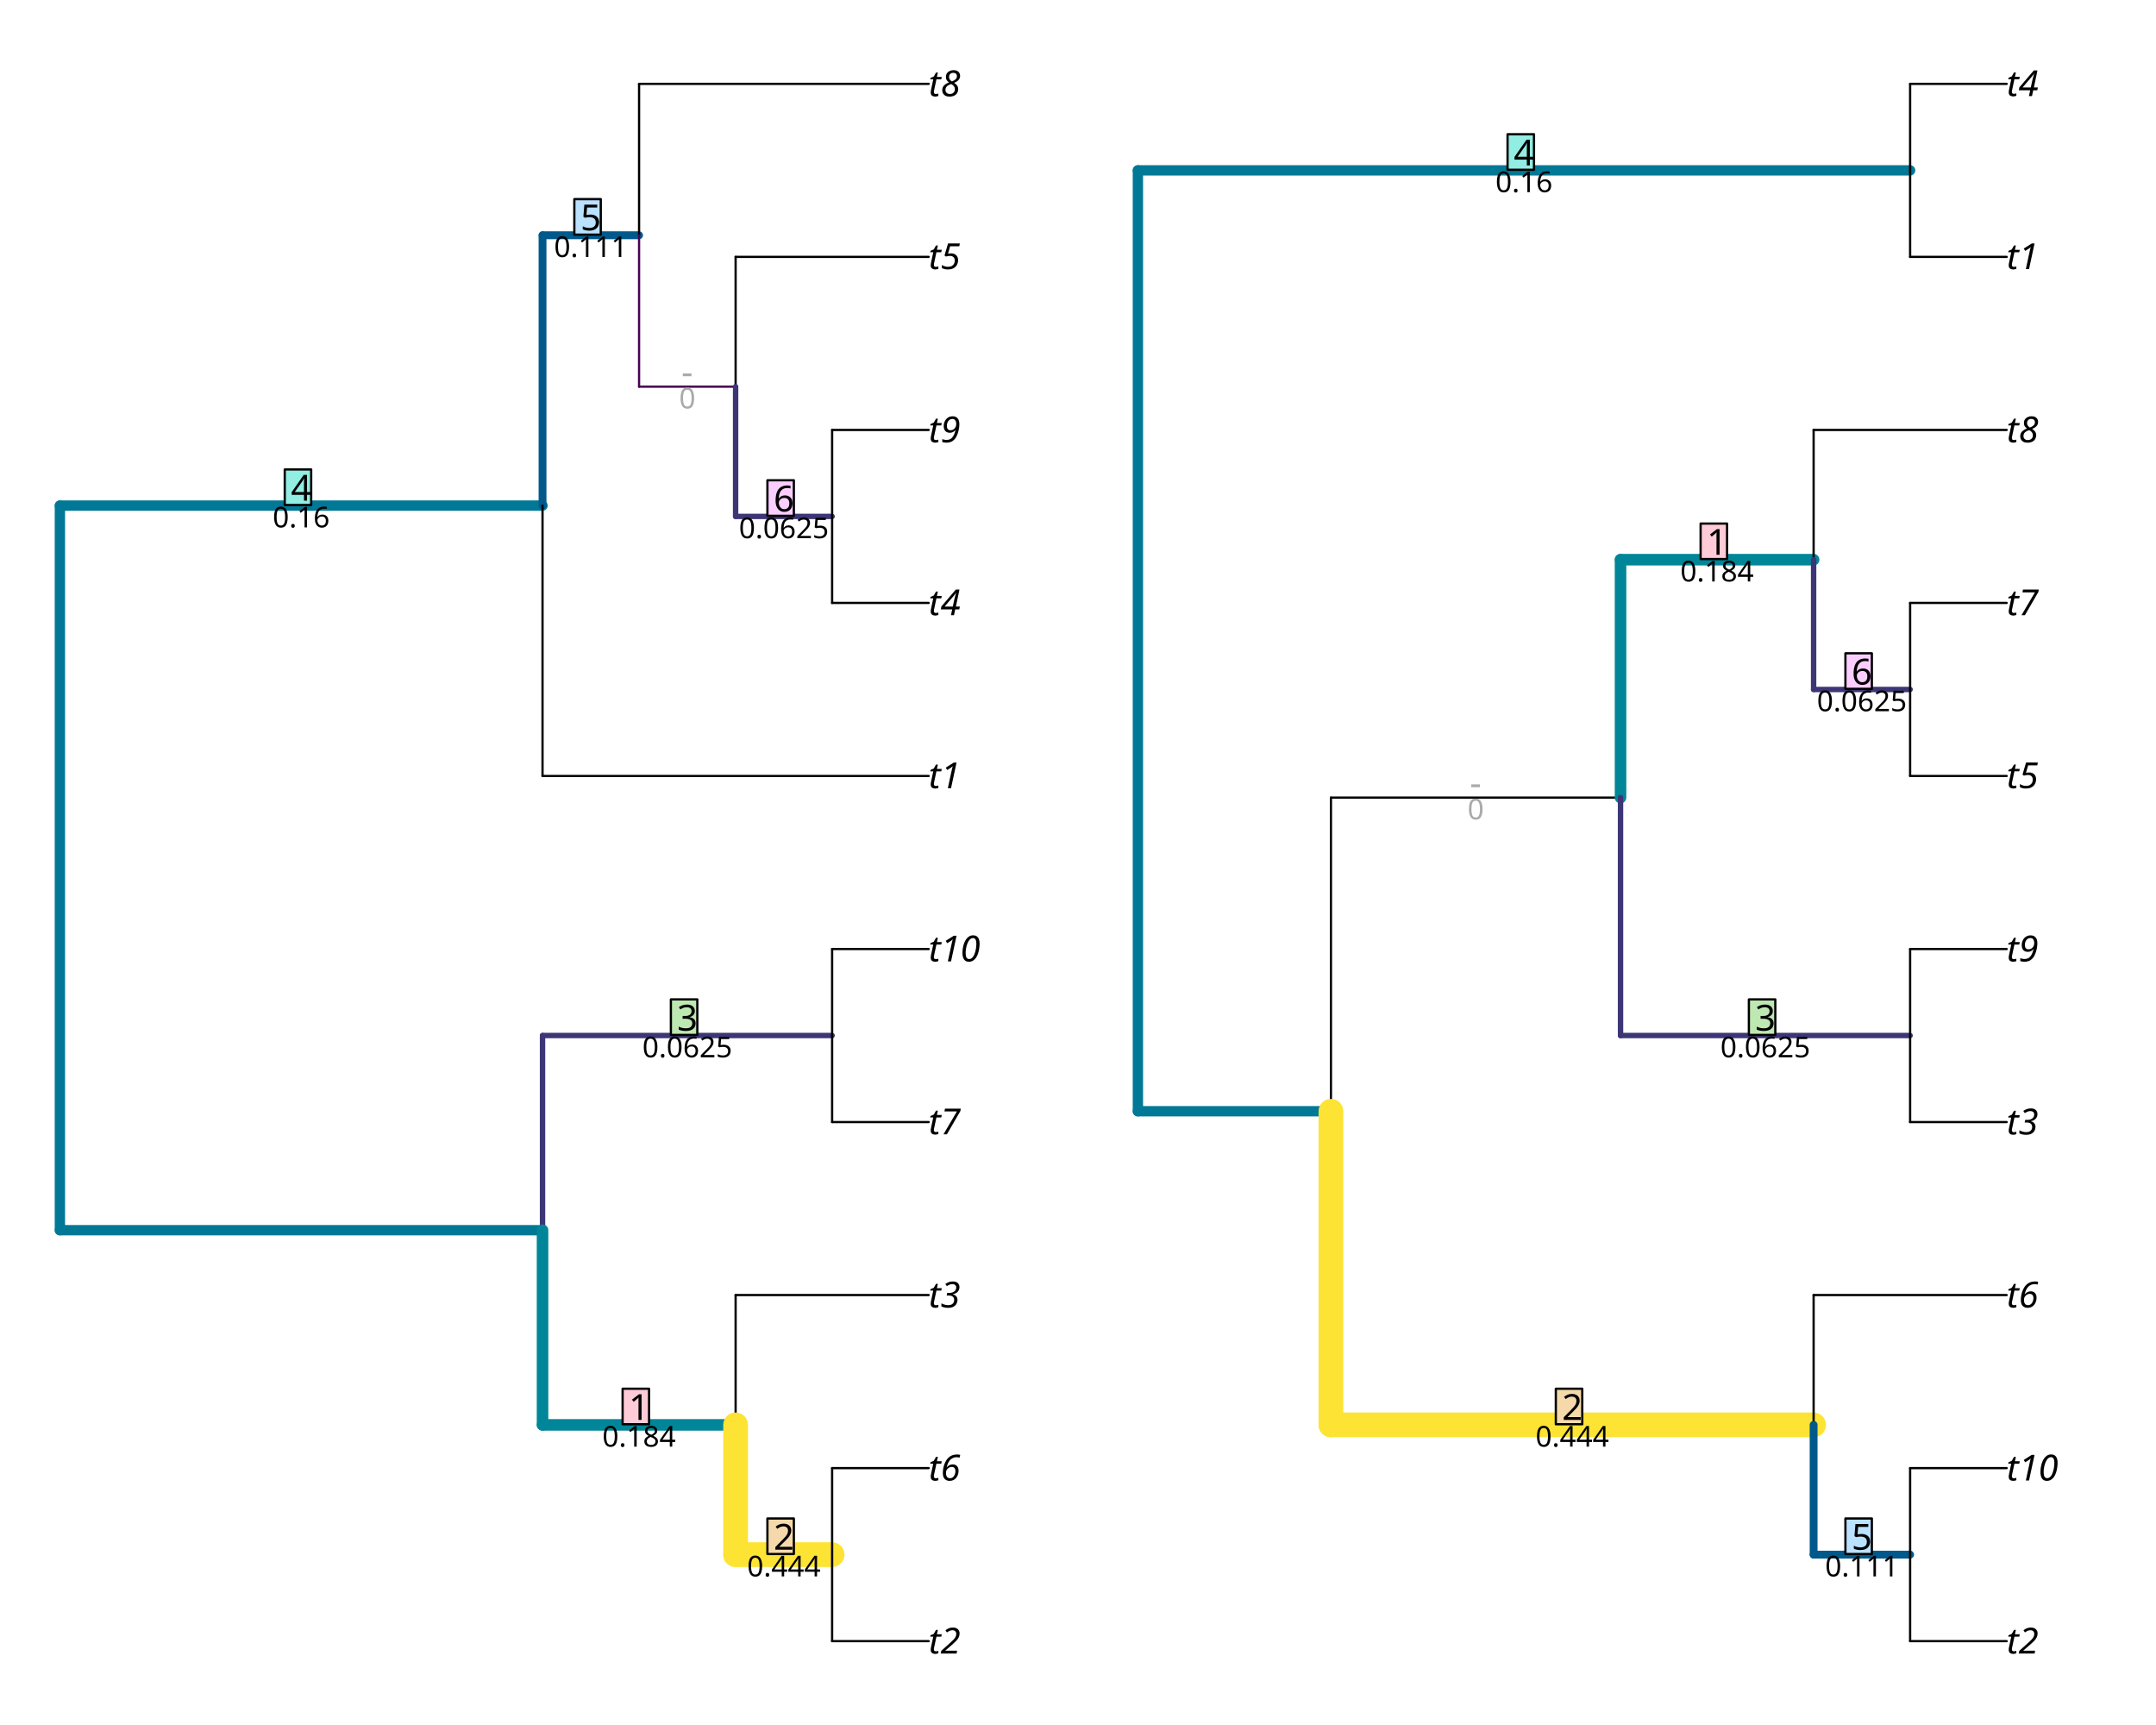
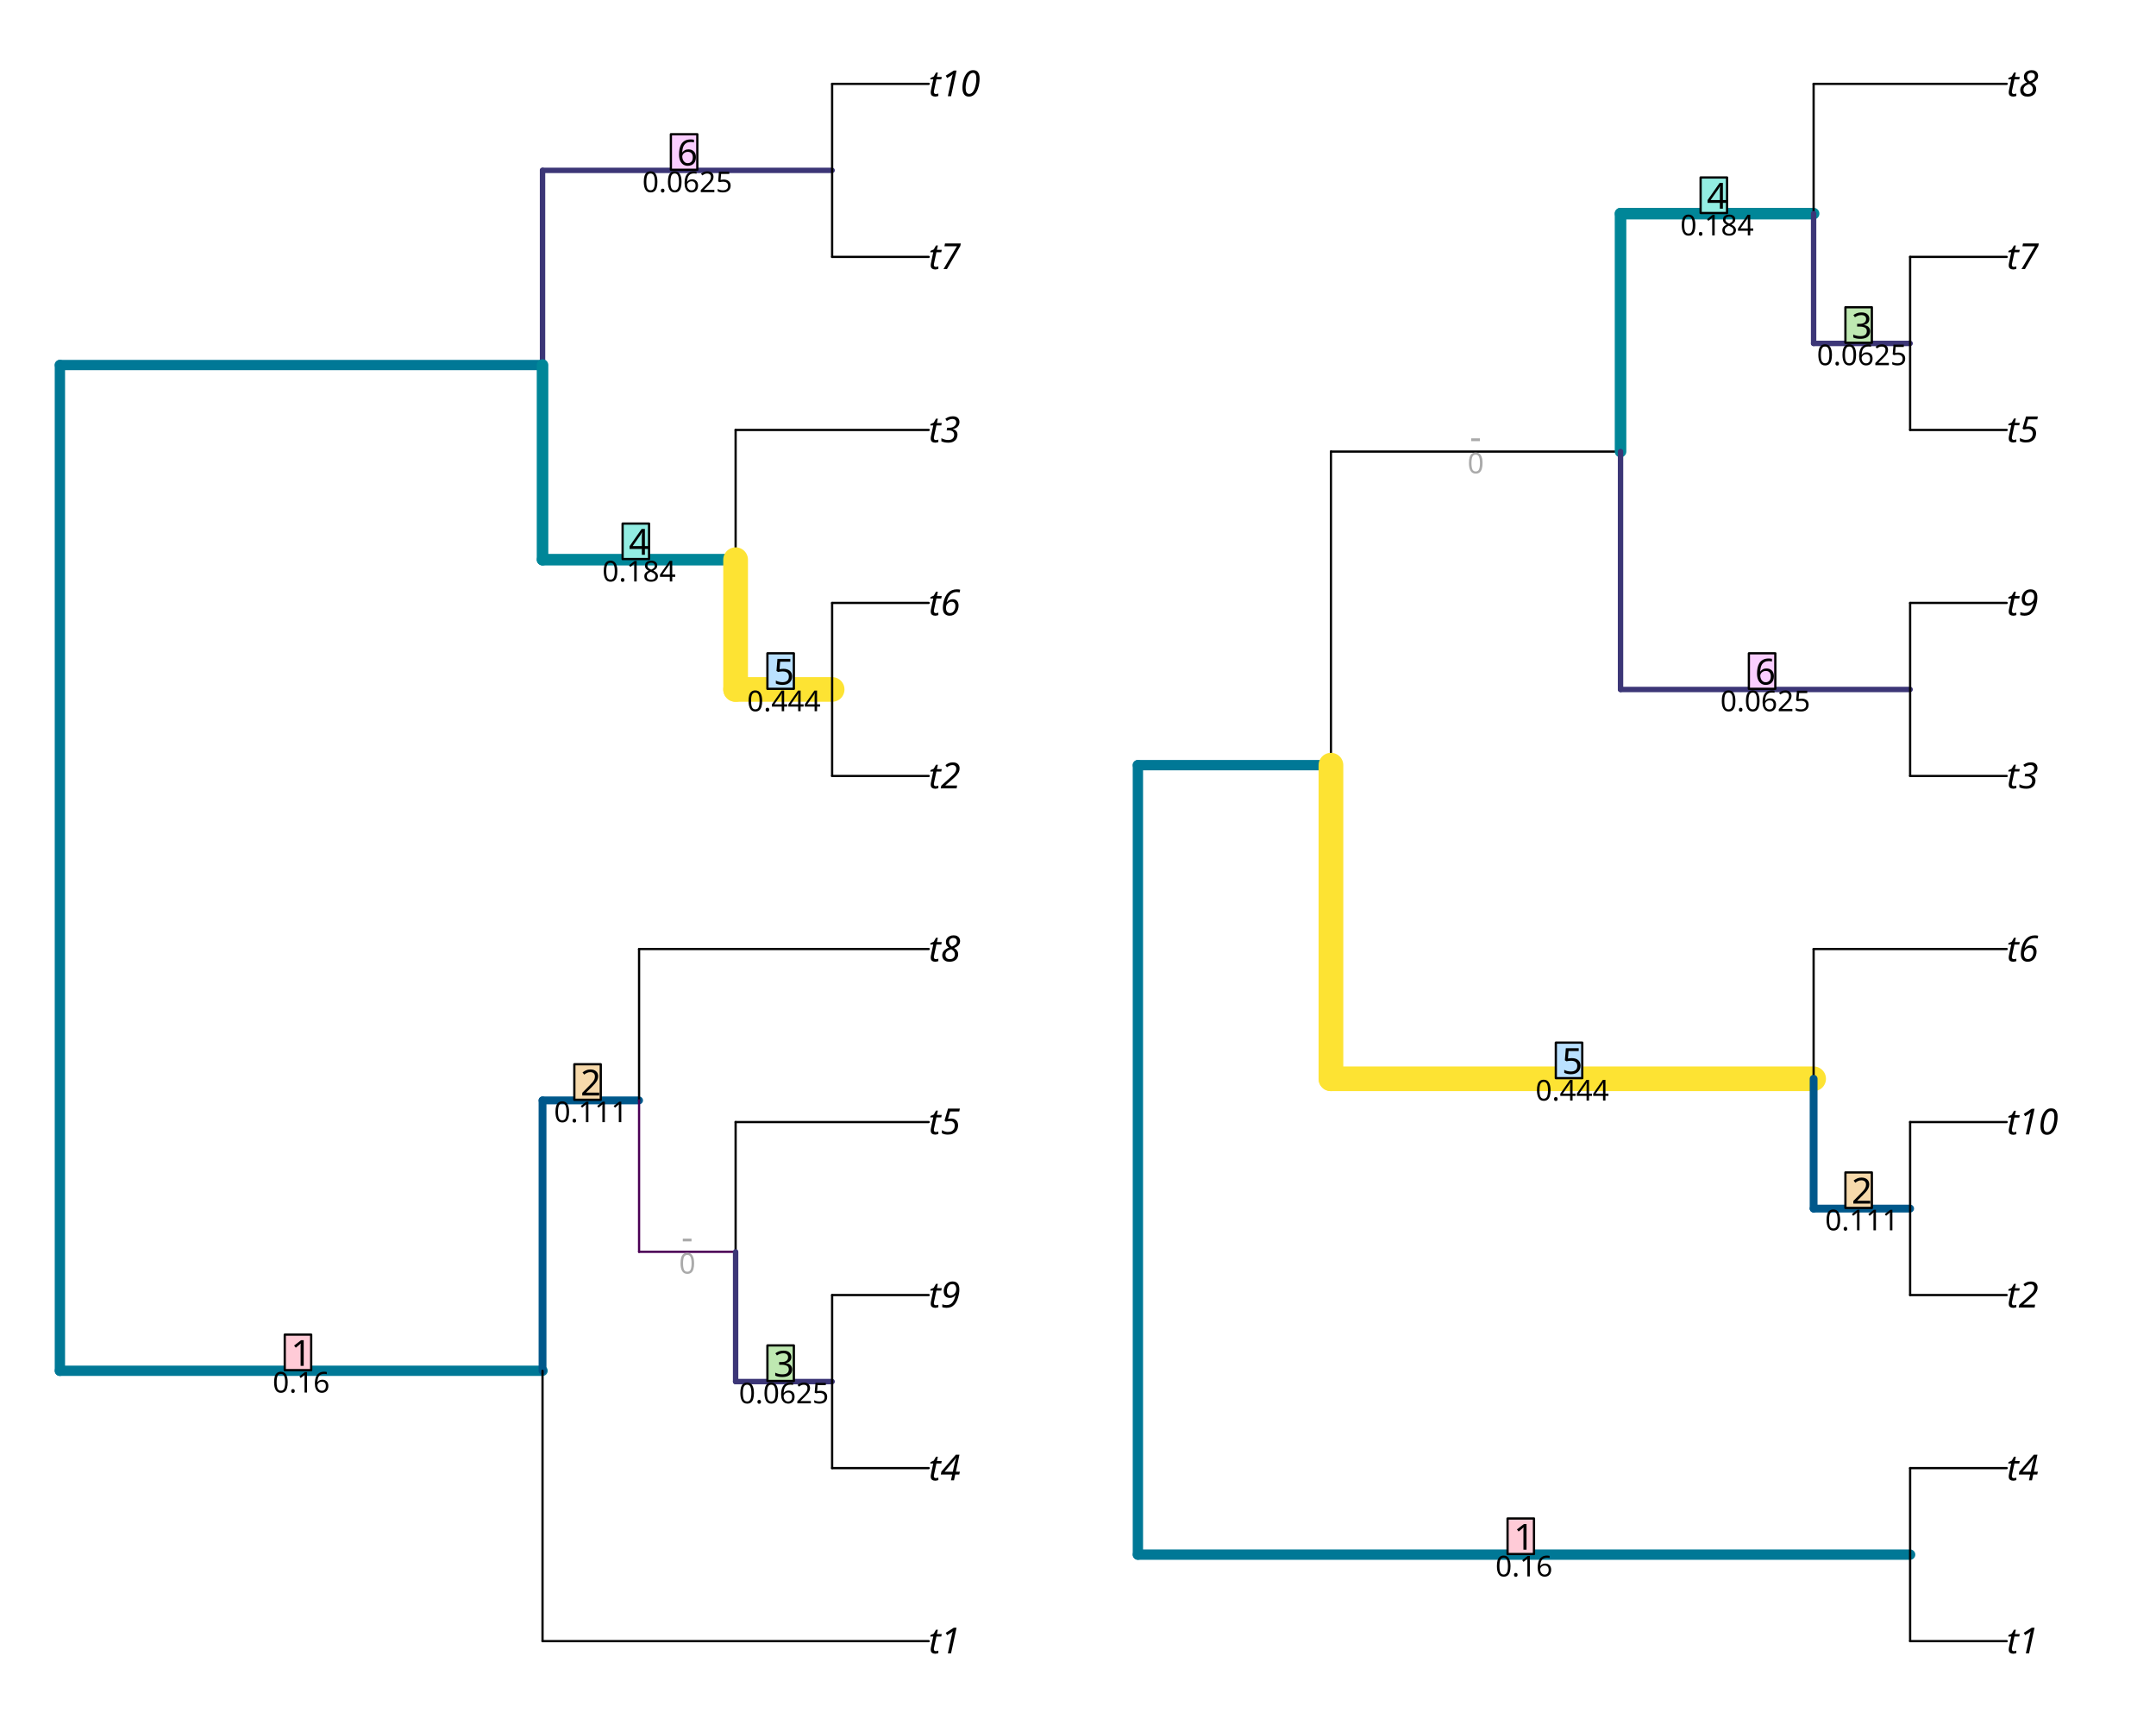
<svg xmlns="http://www.w3.org/2000/svg" class="svglite" data-engine-version="2.0" width="720.00pt" height="576.00pt" viewBox="0 0 720.00 576.00">
  <defs>
    <style type="text/css">
    .svglite line, .svglite polyline, .svglite polygon, .svglite path, .svglite rect, .svglite circle {
      fill: none;
      stroke: #000000;
      stroke-linecap: round;
      stroke-linejoin: round;
      stroke-miterlimit: 10.00;
    }
  </style>
  </defs>
  <rect width="100%" height="100%" style="stroke: none; fill: #FFFFFF;" />
  <defs>
    <clipPath id="cpMC4wMHw3MjAuMDB8MC4wMHw1NzYuMDA=">
      <rect x="0.00" y="0.00" width="720.00" height="576.00" />
    </clipPath>
  </defs>
  <g clip-path="url(#cpMC4wMHw3MjAuMDB8MC4wMHw1NzYuMDA=)">
</g>
  <defs>
    <clipPath id="cpMC4wMHwzNjAuMDB8MC4wMHw1NzYuMDA=">
      <rect x="0.00" y="0.00" width="360.00" height="576.00" />
    </clipPath>
  </defs>
  <g clip-path="url(#cpMC4wMHwzNjAuMDB8MC4wMHw1NzYuMDA=)">
</g>
  <defs>
    <clipPath id="cpNy4yMHwzNTIuODB8Ny4yMHw1NjguODA=">
      <rect x="7.20" y="7.20" width="345.60" height="561.60" />
    </clipPath>
  </defs>
  <g clip-path="url(#cpNy4yMHwzNTIuODB8Ny4yMHw1NjguODA=)">
-     <line x1="20.00" y1="410.78" x2="181.18" y2="410.78" style="stroke-width: 3.45; stroke: #007896;" />
-     <line x1="181.18" y1="475.78" x2="245.66" y2="475.78" style="stroke-width: 3.86; stroke: #008698;" />
-     <line x1="245.66" y1="519.11" x2="277.89" y2="519.11" style="stroke-width: 8.25; stroke: #FDE333;" />
-     <line x1="277.89" y1="548.00" x2="310.13" y2="548.00" style="stroke-width: 0.75;" />
+     <line x1="20.00" y1="457.72" x2="181.18" y2="457.72" style="stroke-width: 3.45; stroke: #007896;" />
+     <line x1="181.18" y1="548.00" x2="310.13" y2="548.00" style="stroke-width: 0.75;" />
+     <line x1="181.18" y1="367.44" x2="213.42" y2="367.44" style="stroke-width: 2.62; stroke: #00588B;" />
+     <line x1="213.42" y1="418.00" x2="245.66" y2="418.00" style="stroke-width: 0.75; stroke: #4B0055;" />
+     <line x1="245.66" y1="461.33" x2="277.89" y2="461.33" style="stroke-width: 1.81; stroke: #3C3677;" />
    <line x1="277.89" y1="490.22" x2="310.13" y2="490.22" style="stroke-width: 0.75;" />
-     <line x1="245.66" y1="432.44" x2="310.13" y2="432.44" style="stroke-width: 0.75;" />
-     <line x1="181.18" y1="345.78" x2="277.89" y2="345.78" style="stroke-width: 1.81; stroke: #3C3677;" />
-     <line x1="277.89" y1="374.67" x2="310.13" y2="374.67" style="stroke-width: 0.75;" />
-     <line x1="277.89" y1="316.89" x2="310.13" y2="316.89" style="stroke-width: 0.75;" />
-     <line x1="20.00" y1="168.83" x2="181.18" y2="168.83" style="stroke-width: 3.45; stroke: #007896;" />
-     <line x1="181.18" y1="259.11" x2="310.13" y2="259.11" style="stroke-width: 0.75;" />
-     <line x1="181.18" y1="78.56" x2="213.42" y2="78.56" style="stroke-width: 2.62; stroke: #00588B;" />
-     <line x1="213.42" y1="129.11" x2="245.66" y2="129.11" style="stroke-width: 0.75; stroke: #4B0055;" />
-     <line x1="245.66" y1="172.44" x2="277.89" y2="172.44" style="stroke-width: 1.81; stroke: #3C3677;" />
+     <line x1="277.89" y1="432.44" x2="310.13" y2="432.44" style="stroke-width: 0.75;" />
+     <line x1="245.66" y1="374.67" x2="310.13" y2="374.67" style="stroke-width: 0.75;" />
+     <line x1="213.42" y1="316.89" x2="310.13" y2="316.89" style="stroke-width: 0.75;" />
+     <line x1="20.00" y1="121.89" x2="181.18" y2="121.89" style="stroke-width: 3.45; stroke: #007896;" />
+     <line x1="181.18" y1="186.89" x2="245.66" y2="186.89" style="stroke-width: 3.86; stroke: #008698;" />
+     <line x1="245.66" y1="230.22" x2="277.89" y2="230.22" style="stroke-width: 8.25; stroke: #FDE333;" />
+     <line x1="277.89" y1="259.11" x2="310.13" y2="259.11" style="stroke-width: 0.75;" />
    <line x1="277.89" y1="201.33" x2="310.13" y2="201.33" style="stroke-width: 0.75;" />
-     <line x1="277.89" y1="143.56" x2="310.13" y2="143.56" style="stroke-width: 0.75;" />
-     <line x1="245.66" y1="85.78" x2="310.13" y2="85.78" style="stroke-width: 0.75;" />
-     <line x1="213.42" y1="28.00" x2="310.13" y2="28.00" style="stroke-width: 0.75;" />
-     <line x1="20.00" y1="410.78" x2="20.00" y2="168.83" style="stroke-width: 3.45; stroke: #007896;" />
-     <line x1="181.18" y1="410.78" x2="181.18" y2="345.78" style="stroke-width: 1.81; stroke: #3C3677;" />
-     <line x1="245.66" y1="475.78" x2="245.66" y2="432.44" style="stroke-width: 0.75;" />
-     <line x1="277.89" y1="548.00" x2="277.89" y2="490.22" style="stroke-width: 0.75;" />
-     <line x1="277.89" y1="374.67" x2="277.89" y2="316.89" style="stroke-width: 0.75;" />
-     <line x1="181.18" y1="168.83" x2="181.18" y2="78.56" style="stroke-width: 2.62; stroke: #00588B;" />
-     <line x1="213.42" y1="78.56" x2="213.42" y2="28.00" style="stroke-width: 0.75;" />
-     <line x1="245.66" y1="129.11" x2="245.66" y2="85.78" style="stroke-width: 0.75;" />
-     <line x1="277.89" y1="201.33" x2="277.89" y2="143.56" style="stroke-width: 0.75;" />
-     <line x1="181.18" y1="475.78" x2="181.18" y2="410.78" style="stroke-width: 3.86; stroke: #008698;" />
-     <line x1="245.66" y1="519.11" x2="245.66" y2="475.78" style="stroke-width: 8.25; stroke: #FDE333;" />
-     <line x1="181.18" y1="259.11" x2="181.18" y2="168.83" style="stroke-width: 0.75;" />
-     <line x1="213.42" y1="129.11" x2="213.42" y2="78.56" style="stroke-width: 0.75; stroke: #4B0055;" />
-     <line x1="245.66" y1="172.44" x2="245.66" y2="129.11" style="stroke-width: 1.81; stroke: #3C3677;" />
-     <text x="310.13" y="263.19" style="font-size: 12.00px; font-style: italic; font-family: sans;" textLength="10.01px" lengthAdjust="spacingAndGlyphs">t1</text>
-     <text x="310.13" y="552.14" style="font-size: 12.00px; font-style: italic; font-family: sans;" textLength="10.01px" lengthAdjust="spacingAndGlyphs">t2</text>
-     <text x="310.13" y="436.58" style="font-size: 12.00px; font-style: italic; font-family: sans;" textLength="10.01px" lengthAdjust="spacingAndGlyphs">t3</text>
-     <text x="310.13" y="205.42" style="font-size: 12.00px; font-style: italic; font-family: sans;" textLength="10.01px" lengthAdjust="spacingAndGlyphs">t4</text>
-     <text x="310.13" y="89.85" style="font-size: 12.00px; font-style: italic; font-family: sans;" textLength="10.01px" lengthAdjust="spacingAndGlyphs">t5</text>
-     <text x="310.13" y="494.36" style="font-size: 12.00px; font-style: italic; font-family: sans;" textLength="10.01px" lengthAdjust="spacingAndGlyphs">t6</text>
-     <text x="310.13" y="378.75" style="font-size: 12.00px; font-style: italic; font-family: sans;" textLength="10.01px" lengthAdjust="spacingAndGlyphs">t7</text>
-     <text x="310.13" y="32.13" style="font-size: 12.00px; font-style: italic; font-family: sans;" textLength="10.01px" lengthAdjust="spacingAndGlyphs">t8</text>
-     <text x="310.13" y="147.69" style="font-size: 12.00px; font-style: italic; font-family: sans;" textLength="10.01px" lengthAdjust="spacingAndGlyphs">t9</text>
-     <text x="310.13" y="321.02" style="font-size: 12.00px; font-style: italic; font-family: sans;" textLength="16.68px" lengthAdjust="spacingAndGlyphs">t10</text>
-     <rect x="207.92" y="463.71" width="8.83" height="11.86" style="stroke-width: 0.75; fill: #FFCBD7;" />
-     <rect x="256.28" y="507.04" width="8.83" height="11.86" style="stroke-width: 0.75; fill: #F6D9AB;" />
-     <rect x="224.04" y="333.71" width="8.83" height="11.86" style="stroke-width: 0.75; fill: #BEE8B1;" />
-     <rect x="95.09" y="156.76" width="8.83" height="11.86" style="stroke-width: 0.75; fill: #92EDE2;" />
-     <rect x="191.80" y="66.49" width="8.83" height="11.86" style="stroke-width: 0.75; fill: #BAE1FF;" />
-     <rect x="256.28" y="160.37" width="8.83" height="11.86" style="stroke-width: 0.75; fill: #FACEFF;" />
-     <text x="213.42" y="474.13" text-anchor="middle" style="font-size: 12.00px; font-family: sans;" textLength="6.67px" lengthAdjust="spacingAndGlyphs">1</text>
-     <text x="261.78" y="517.46" text-anchor="middle" style="font-size: 12.00px; font-family: sans;" textLength="6.67px" lengthAdjust="spacingAndGlyphs">2</text>
-     <text x="229.54" y="344.13" text-anchor="middle" style="font-size: 12.00px; font-family: sans;" textLength="6.67px" lengthAdjust="spacingAndGlyphs">3</text>
-     <text x="100.59" y="167.18" text-anchor="middle" style="font-size: 12.00px; font-family: sans;" textLength="6.67px" lengthAdjust="spacingAndGlyphs">4</text>
-     <text x="197.30" y="76.90" text-anchor="middle" style="font-size: 12.00px; font-family: sans;" textLength="6.67px" lengthAdjust="spacingAndGlyphs">5</text>
-     <text x="261.78" y="170.79" text-anchor="middle" style="font-size: 12.00px; font-family: sans;" textLength="6.67px" lengthAdjust="spacingAndGlyphs">6</text>
-     <text x="213.42" y="483.05" text-anchor="middle" style="font-size: 9.60px; font-family: sans;" textLength="24.02px" lengthAdjust="spacingAndGlyphs">0.184</text>
-     <text x="261.78" y="526.38" text-anchor="middle" style="font-size: 9.60px; font-family: sans;" textLength="24.02px" lengthAdjust="spacingAndGlyphs">0.444</text>
-     <text x="229.54" y="353.05" text-anchor="middle" style="font-size: 9.60px; font-family: sans;" textLength="29.36px" lengthAdjust="spacingAndGlyphs">0.0625</text>
-     <text x="100.59" y="176.10" text-anchor="middle" style="font-size: 9.60px; font-family: sans;" textLength="18.69px" lengthAdjust="spacingAndGlyphs">0.16</text>
-     <text x="197.30" y="85.82" text-anchor="middle" style="font-size: 9.60px; font-family: sans;" textLength="24.02px" lengthAdjust="spacingAndGlyphs">0.111</text>
-     <text x="261.78" y="179.71" text-anchor="middle" style="font-size: 9.60px; font-family: sans;" textLength="29.36px" lengthAdjust="spacingAndGlyphs">0.0625</text>
-     <text x="227.54" y="128.38" style="font-size: 12.00px; fill: #AAAAAA; font-family: sans;" textLength="4.00px" lengthAdjust="spacingAndGlyphs">-</text>
-     <text x="229.54" y="136.38" text-anchor="middle" style="font-size: 9.60px; fill: #AAAAAA; font-family: sans;" textLength="5.34px" lengthAdjust="spacingAndGlyphs">0</text>
+     <line x1="245.66" y1="143.56" x2="310.13" y2="143.56" style="stroke-width: 0.75;" />
+     <line x1="181.18" y1="56.89" x2="277.89" y2="56.89" style="stroke-width: 1.81; stroke: #3C3677;" />
+     <line x1="277.89" y1="85.78" x2="310.13" y2="85.78" style="stroke-width: 0.75;" />
+     <line x1="277.89" y1="28.00" x2="310.13" y2="28.00" style="stroke-width: 0.75;" />
+     <line x1="20.00" y1="457.72" x2="20.00" y2="121.89" style="stroke-width: 3.45; stroke: #007896;" />
+     <line x1="181.18" y1="457.72" x2="181.18" y2="367.44" style="stroke-width: 2.62; stroke: #00588B;" />
+     <line x1="213.42" y1="367.44" x2="213.42" y2="316.89" style="stroke-width: 0.75;" />
+     <line x1="245.66" y1="418.00" x2="245.66" y2="374.67" style="stroke-width: 0.75;" />
+     <line x1="277.89" y1="490.22" x2="277.89" y2="432.44" style="stroke-width: 0.75;" />
+     <line x1="181.18" y1="121.89" x2="181.18" y2="56.89" style="stroke-width: 1.81; stroke: #3C3677;" />
+     <line x1="245.66" y1="186.89" x2="245.66" y2="143.56" style="stroke-width: 0.75;" />
+     <line x1="277.89" y1="259.11" x2="277.89" y2="201.33" style="stroke-width: 0.75;" />
+     <line x1="277.89" y1="85.78" x2="277.89" y2="28.00" style="stroke-width: 0.75;" />
+     <line x1="181.18" y1="548.00" x2="181.18" y2="457.72" style="stroke-width: 0.75;" />
+     <line x1="213.42" y1="418.00" x2="213.42" y2="367.44" style="stroke-width: 0.75; stroke: #4B0055;" />
+     <line x1="245.66" y1="461.33" x2="245.66" y2="418.00" style="stroke-width: 1.81; stroke: #3C3677;" />
+     <line x1="181.18" y1="186.89" x2="181.18" y2="121.89" style="stroke-width: 3.86; stroke: #008698;" />
+     <line x1="245.66" y1="230.22" x2="245.66" y2="186.89" style="stroke-width: 8.25; stroke: #FDE333;" />
+     <text x="310.13" y="552.08" style="font-size: 12.00px; font-style: italic; font-family: sans;" textLength="10.01px" lengthAdjust="spacingAndGlyphs">t1</text>
+     <text x="310.13" y="263.25" style="font-size: 12.00px; font-style: italic; font-family: sans;" textLength="10.01px" lengthAdjust="spacingAndGlyphs">t2</text>
+     <text x="310.13" y="147.69" style="font-size: 12.00px; font-style: italic; font-family: sans;" textLength="10.01px" lengthAdjust="spacingAndGlyphs">t3</text>
+     <text x="310.13" y="494.30" style="font-size: 12.00px; font-style: italic; font-family: sans;" textLength="10.01px" lengthAdjust="spacingAndGlyphs">t4</text>
+     <text x="310.13" y="378.74" style="font-size: 12.00px; font-style: italic; font-family: sans;" textLength="10.01px" lengthAdjust="spacingAndGlyphs">t5</text>
+     <text x="310.13" y="205.47" style="font-size: 12.00px; font-style: italic; font-family: sans;" textLength="10.01px" lengthAdjust="spacingAndGlyphs">t6</text>
+     <text x="310.13" y="89.86" style="font-size: 12.00px; font-style: italic; font-family: sans;" textLength="10.01px" lengthAdjust="spacingAndGlyphs">t7</text>
+     <text x="310.13" y="321.02" style="font-size: 12.00px; font-style: italic; font-family: sans;" textLength="10.01px" lengthAdjust="spacingAndGlyphs">t8</text>
+     <text x="310.13" y="436.58" style="font-size: 12.00px; font-style: italic; font-family: sans;" textLength="10.01px" lengthAdjust="spacingAndGlyphs">t9</text>
+     <text x="310.13" y="32.13" style="font-size: 12.00px; font-style: italic; font-family: sans;" textLength="16.68px" lengthAdjust="spacingAndGlyphs">t10</text>
+     <rect x="95.09" y="445.65" width="8.83" height="11.86" style="stroke-width: 0.75; fill: #FFCBD7;" />
+     <rect x="191.80" y="355.37" width="8.83" height="11.86" style="stroke-width: 0.75; fill: #F6D9AB;" />
+     <rect x="256.28" y="449.26" width="8.83" height="11.86" style="stroke-width: 0.75; fill: #BEE8B1;" />
+     <rect x="207.92" y="174.82" width="8.83" height="11.86" style="stroke-width: 0.75; fill: #92EDE2;" />
+     <rect x="256.28" y="218.15" width="8.83" height="11.86" style="stroke-width: 0.75; fill: #BAE1FF;" />
+     <rect x="224.04" y="44.82" width="8.83" height="11.86" style="stroke-width: 0.75; fill: #FACEFF;" />
+     <text x="100.59" y="456.07" text-anchor="middle" style="font-size: 12.00px; font-family: sans;" textLength="6.67px" lengthAdjust="spacingAndGlyphs">1</text>
+     <text x="197.30" y="365.79" text-anchor="middle" style="font-size: 12.00px; font-family: sans;" textLength="6.67px" lengthAdjust="spacingAndGlyphs">2</text>
+     <text x="261.78" y="459.68" text-anchor="middle" style="font-size: 12.00px; font-family: sans;" textLength="6.67px" lengthAdjust="spacingAndGlyphs">3</text>
+     <text x="213.42" y="185.24" text-anchor="middle" style="font-size: 12.00px; font-family: sans;" textLength="6.67px" lengthAdjust="spacingAndGlyphs">4</text>
+     <text x="261.78" y="228.57" text-anchor="middle" style="font-size: 12.00px; font-family: sans;" textLength="6.67px" lengthAdjust="spacingAndGlyphs">5</text>
+     <text x="229.54" y="55.24" text-anchor="middle" style="font-size: 12.00px; font-family: sans;" textLength="6.67px" lengthAdjust="spacingAndGlyphs">6</text>
+     <text x="100.59" y="464.99" text-anchor="middle" style="font-size: 9.60px; font-family: sans;" textLength="18.69px" lengthAdjust="spacingAndGlyphs">0.16</text>
+     <text x="197.30" y="374.71" text-anchor="middle" style="font-size: 9.60px; font-family: sans;" textLength="24.02px" lengthAdjust="spacingAndGlyphs">0.111</text>
+     <text x="261.78" y="468.60" text-anchor="middle" style="font-size: 9.60px; font-family: sans;" textLength="29.36px" lengthAdjust="spacingAndGlyphs">0.0625</text>
+     <text x="213.42" y="194.16" text-anchor="middle" style="font-size: 9.60px; font-family: sans;" textLength="24.02px" lengthAdjust="spacingAndGlyphs">0.184</text>
+     <text x="261.78" y="237.49" text-anchor="middle" style="font-size: 9.60px; font-family: sans;" textLength="24.02px" lengthAdjust="spacingAndGlyphs">0.444</text>
+     <text x="229.54" y="64.16" text-anchor="middle" style="font-size: 9.60px; font-family: sans;" textLength="29.36px" lengthAdjust="spacingAndGlyphs">0.0625</text>
+     <text x="227.54" y="417.27" style="font-size: 12.00px; fill: #AAAAAA; font-family: sans;" textLength="4.00px" lengthAdjust="spacingAndGlyphs">-</text>
+     <text x="229.54" y="425.27" text-anchor="middle" style="font-size: 9.60px; fill: #AAAAAA; font-family: sans;" textLength="5.34px" lengthAdjust="spacingAndGlyphs">0</text>
  </g>
  <defs>
    <clipPath id="cpMzY3LjIwfDcxMi44MHw3LjIwfDU2OC44MA==">
      <rect x="367.20" y="7.20" width="345.60" height="561.60" />
    </clipPath>
  </defs>
  <g clip-path="url(#cpMzY3LjIwfDcxMi44MHw3LjIwfDU2OC44MA==)">
</g>
  <defs>
    <clipPath id="cpMzYwLjAwfDcyMC4wMHwwLjAwfDU3Ni4wMA==">
      <rect x="360.00" y="0.00" width="360.00" height="576.00" />
    </clipPath>
  </defs>
  <g clip-path="url(#cpMzYwLjAwfDcyMC4wMHwwLjAwfDU3Ni4wMA==)">
</g>
  <g clip-path="url(#cpMzY3LjIwfDcxMi44MHw3LjIwfDU2OC44MA==)">
-     <line x1="380.00" y1="371.06" x2="444.47" y2="371.06" style="stroke-width: 3.45; stroke: #007896;" />
-     <line x1="444.47" y1="475.78" x2="605.66" y2="475.78" style="stroke-width: 8.25; stroke: #FDE333;" />
-     <line x1="605.66" y1="519.11" x2="637.89" y2="519.11" style="stroke-width: 2.62; stroke: #00588B;" />
+     <line x1="380.00" y1="519.11" x2="637.89" y2="519.11" style="stroke-width: 3.45; stroke: #007896;" />
    <line x1="637.89" y1="548.00" x2="670.13" y2="548.00" style="stroke-width: 0.75;" />
    <line x1="637.89" y1="490.22" x2="670.13" y2="490.22" style="stroke-width: 0.75;" />
-     <line x1="605.66" y1="432.44" x2="670.13" y2="432.44" style="stroke-width: 0.75;" />
-     <line x1="444.47" y1="266.33" x2="541.18" y2="266.33" style="stroke-width: 0.75;" />
-     <line x1="541.18" y1="345.78" x2="637.89" y2="345.78" style="stroke-width: 1.81; stroke: #3C3677;" />
+     <line x1="380.00" y1="255.50" x2="444.47" y2="255.50" style="stroke-width: 3.45; stroke: #007896;" />
+     <line x1="444.47" y1="360.22" x2="605.66" y2="360.22" style="stroke-width: 8.25; stroke: #FDE333;" />
+     <line x1="605.66" y1="403.56" x2="637.89" y2="403.56" style="stroke-width: 2.62; stroke: #00588B;" />
+     <line x1="637.89" y1="432.44" x2="670.13" y2="432.44" style="stroke-width: 0.75;" />
    <line x1="637.89" y1="374.67" x2="670.13" y2="374.67" style="stroke-width: 0.75;" />
-     <line x1="637.89" y1="316.89" x2="670.13" y2="316.89" style="stroke-width: 0.75;" />
-     <line x1="541.18" y1="186.89" x2="605.66" y2="186.89" style="stroke-width: 3.86; stroke: #008698;" />
-     <line x1="605.66" y1="230.22" x2="637.89" y2="230.22" style="stroke-width: 1.81; stroke: #3C3677;" />
+     <line x1="605.66" y1="316.89" x2="670.13" y2="316.89" style="stroke-width: 0.75;" />
+     <line x1="444.47" y1="150.78" x2="541.18" y2="150.78" style="stroke-width: 0.75;" />
+     <line x1="541.18" y1="230.22" x2="637.89" y2="230.22" style="stroke-width: 1.81; stroke: #3C3677;" />
    <line x1="637.89" y1="259.11" x2="670.13" y2="259.11" style="stroke-width: 0.75;" />
    <line x1="637.89" y1="201.33" x2="670.13" y2="201.33" style="stroke-width: 0.75;" />
-     <line x1="605.66" y1="143.56" x2="670.13" y2="143.56" style="stroke-width: 0.75;" />
-     <line x1="380.00" y1="56.89" x2="637.89" y2="56.89" style="stroke-width: 3.45; stroke: #007896;" />
+     <line x1="541.18" y1="71.33" x2="605.66" y2="71.33" style="stroke-width: 3.86; stroke: #008698;" />
+     <line x1="605.66" y1="114.67" x2="637.89" y2="114.67" style="stroke-width: 1.81; stroke: #3C3677;" />
+     <line x1="637.89" y1="143.56" x2="670.13" y2="143.56" style="stroke-width: 0.75;" />
    <line x1="637.89" y1="85.78" x2="670.13" y2="85.78" style="stroke-width: 0.75;" />
-     <line x1="637.89" y1="28.00" x2="670.13" y2="28.00" style="stroke-width: 0.75;" />
-     <line x1="380.00" y1="371.06" x2="380.00" y2="56.89" style="stroke-width: 3.45; stroke: #007896;" />
-     <line x1="444.47" y1="371.06" x2="444.47" y2="266.33" style="stroke-width: 0.75;" />
-     <line x1="605.66" y1="475.78" x2="605.66" y2="432.44" style="stroke-width: 0.75;" />
+     <line x1="605.66" y1="28.00" x2="670.13" y2="28.00" style="stroke-width: 0.75;" />
+     <line x1="380.00" y1="519.11" x2="380.00" y2="255.50" style="stroke-width: 3.45; stroke: #007896;" />
    <line x1="637.89" y1="548.00" x2="637.89" y2="490.22" style="stroke-width: 0.75;" />
-     <line x1="541.18" y1="266.33" x2="541.18" y2="186.89" style="stroke-width: 3.86; stroke: #008698;" />
-     <line x1="637.89" y1="374.67" x2="637.89" y2="316.89" style="stroke-width: 0.75;" />
-     <line x1="605.66" y1="186.89" x2="605.66" y2="143.56" style="stroke-width: 0.75;" />
+     <line x1="444.47" y1="255.50" x2="444.47" y2="150.78" style="stroke-width: 0.75;" />
+     <line x1="605.66" y1="360.22" x2="605.66" y2="316.89" style="stroke-width: 0.75;" />
+     <line x1="637.89" y1="432.44" x2="637.89" y2="374.67" style="stroke-width: 0.75;" />
+     <line x1="541.18" y1="150.78" x2="541.18" y2="71.33" style="stroke-width: 3.86; stroke: #008698;" />
    <line x1="637.89" y1="259.11" x2="637.89" y2="201.33" style="stroke-width: 0.75;" />
-     <line x1="637.89" y1="85.78" x2="637.89" y2="28.00" style="stroke-width: 0.75;" />
-     <line x1="444.47" y1="475.78" x2="444.47" y2="371.06" style="stroke-width: 8.25; stroke: #FDE333;" />
-     <line x1="605.66" y1="519.11" x2="605.66" y2="475.78" style="stroke-width: 2.62; stroke: #00588B;" />
-     <line x1="541.18" y1="345.78" x2="541.18" y2="266.33" style="stroke-width: 1.81; stroke: #3C3677;" />
-     <line x1="605.66" y1="230.22" x2="605.66" y2="186.89" style="stroke-width: 1.81; stroke: #3C3677;" />
-     <text x="670.13" y="89.86" style="font-size: 12.00px; font-style: italic; font-family: sans;" textLength="10.01px" lengthAdjust="spacingAndGlyphs">t1</text>
-     <text x="670.13" y="552.14" style="font-size: 12.00px; font-style: italic; font-family: sans;" textLength="10.01px" lengthAdjust="spacingAndGlyphs">t2</text>
-     <text x="670.13" y="378.80" style="font-size: 12.00px; font-style: italic; font-family: sans;" textLength="10.01px" lengthAdjust="spacingAndGlyphs">t3</text>
-     <text x="670.13" y="32.08" style="font-size: 12.00px; font-style: italic; font-family: sans;" textLength="10.01px" lengthAdjust="spacingAndGlyphs">t4</text>
-     <text x="670.13" y="263.18" style="font-size: 12.00px; font-style: italic; font-family: sans;" textLength="10.01px" lengthAdjust="spacingAndGlyphs">t5</text>
-     <text x="670.13" y="436.58" style="font-size: 12.00px; font-style: italic; font-family: sans;" textLength="10.01px" lengthAdjust="spacingAndGlyphs">t6</text>
-     <text x="670.13" y="205.42" style="font-size: 12.00px; font-style: italic; font-family: sans;" textLength="10.01px" lengthAdjust="spacingAndGlyphs">t7</text>
-     <text x="670.13" y="147.69" style="font-size: 12.00px; font-style: italic; font-family: sans;" textLength="10.01px" lengthAdjust="spacingAndGlyphs">t8</text>
-     <text x="670.13" y="321.02" style="font-size: 12.00px; font-style: italic; font-family: sans;" textLength="10.01px" lengthAdjust="spacingAndGlyphs">t9</text>
-     <text x="670.13" y="494.36" style="font-size: 12.00px; font-style: italic; font-family: sans;" textLength="16.68px" lengthAdjust="spacingAndGlyphs">t10</text>
-     <rect x="567.92" y="174.82" width="8.83" height="11.86" style="stroke-width: 0.75; fill: #FFCBD7;" />
-     <rect x="519.57" y="463.71" width="8.83" height="11.86" style="stroke-width: 0.75; fill: #F6D9AB;" />
-     <rect x="584.04" y="333.71" width="8.83" height="11.86" style="stroke-width: 0.75; fill: #BEE8B1;" />
-     <rect x="503.45" y="44.82" width="8.83" height="11.86" style="stroke-width: 0.75; fill: #92EDE2;" />
-     <rect x="616.28" y="507.04" width="8.83" height="11.86" style="stroke-width: 0.75; fill: #BAE1FF;" />
-     <rect x="616.28" y="218.15" width="8.83" height="11.86" style="stroke-width: 0.75; fill: #FACEFF;" />
-     <text x="573.42" y="185.24" text-anchor="middle" style="font-size: 12.00px; font-family: sans;" textLength="6.67px" lengthAdjust="spacingAndGlyphs">1</text>
-     <text x="525.07" y="474.13" text-anchor="middle" style="font-size: 12.00px; font-family: sans;" textLength="6.67px" lengthAdjust="spacingAndGlyphs">2</text>
-     <text x="589.54" y="344.13" text-anchor="middle" style="font-size: 12.00px; font-family: sans;" textLength="6.67px" lengthAdjust="spacingAndGlyphs">3</text>
-     <text x="508.95" y="55.24" text-anchor="middle" style="font-size: 12.00px; font-family: sans;" textLength="6.67px" lengthAdjust="spacingAndGlyphs">4</text>
-     <text x="621.78" y="517.46" text-anchor="middle" style="font-size: 12.00px; font-family: sans;" textLength="6.67px" lengthAdjust="spacingAndGlyphs">5</text>
-     <text x="621.78" y="228.57" text-anchor="middle" style="font-size: 12.00px; font-family: sans;" textLength="6.67px" lengthAdjust="spacingAndGlyphs">6</text>
-     <text x="573.42" y="194.16" text-anchor="middle" style="font-size: 9.60px; font-family: sans;" textLength="24.02px" lengthAdjust="spacingAndGlyphs">0.184</text>
-     <text x="525.07" y="483.05" text-anchor="middle" style="font-size: 9.60px; font-family: sans;" textLength="24.02px" lengthAdjust="spacingAndGlyphs">0.444</text>
-     <text x="589.54" y="353.05" text-anchor="middle" style="font-size: 9.60px; font-family: sans;" textLength="29.36px" lengthAdjust="spacingAndGlyphs">0.0625</text>
-     <text x="508.95" y="64.16" text-anchor="middle" style="font-size: 9.60px; font-family: sans;" textLength="18.69px" lengthAdjust="spacingAndGlyphs">0.16</text>
-     <text x="621.78" y="526.38" text-anchor="middle" style="font-size: 9.60px; font-family: sans;" textLength="24.02px" lengthAdjust="spacingAndGlyphs">0.111</text>
-     <text x="621.78" y="237.49" text-anchor="middle" style="font-size: 9.60px; font-family: sans;" textLength="29.36px" lengthAdjust="spacingAndGlyphs">0.0625</text>
-     <text x="490.83" y="265.60" style="font-size: 12.00px; fill: #AAAAAA; font-family: sans;" textLength="4.00px" lengthAdjust="spacingAndGlyphs">-</text>
-     <text x="492.83" y="273.60" text-anchor="middle" style="font-size: 9.60px; fill: #AAAAAA; font-family: sans;" textLength="5.34px" lengthAdjust="spacingAndGlyphs">0</text>
+     <line x1="605.66" y1="71.33" x2="605.66" y2="28.00" style="stroke-width: 0.75;" />
+     <line x1="637.89" y1="143.56" x2="637.89" y2="85.78" style="stroke-width: 0.75;" />
+     <line x1="444.47" y1="360.22" x2="444.47" y2="255.50" style="stroke-width: 8.25; stroke: #FDE333;" />
+     <line x1="605.66" y1="403.56" x2="605.66" y2="360.22" style="stroke-width: 2.62; stroke: #00588B;" />
+     <line x1="541.18" y1="230.22" x2="541.18" y2="150.78" style="stroke-width: 1.81; stroke: #3C3677;" />
+     <line x1="605.66" y1="114.67" x2="605.66" y2="71.33" style="stroke-width: 1.81; stroke: #3C3677;" />
+     <text x="670.13" y="552.08" style="font-size: 12.00px; font-style: italic; font-family: sans;" textLength="10.01px" lengthAdjust="spacingAndGlyphs">t1</text>
+     <text x="670.13" y="436.59" style="font-size: 12.00px; font-style: italic; font-family: sans;" textLength="10.01px" lengthAdjust="spacingAndGlyphs">t2</text>
+     <text x="670.13" y="263.24" style="font-size: 12.00px; font-style: italic; font-family: sans;" textLength="10.01px" lengthAdjust="spacingAndGlyphs">t3</text>
+     <text x="670.13" y="494.30" style="font-size: 12.00px; font-style: italic; font-family: sans;" textLength="10.01px" lengthAdjust="spacingAndGlyphs">t4</text>
+     <text x="670.13" y="147.63" style="font-size: 12.00px; font-style: italic; font-family: sans;" textLength="10.01px" lengthAdjust="spacingAndGlyphs">t5</text>
+     <text x="670.13" y="321.02" style="font-size: 12.00px; font-style: italic; font-family: sans;" textLength="10.01px" lengthAdjust="spacingAndGlyphs">t6</text>
+     <text x="670.13" y="89.86" style="font-size: 12.00px; font-style: italic; font-family: sans;" textLength="10.01px" lengthAdjust="spacingAndGlyphs">t7</text>
+     <text x="670.13" y="32.13" style="font-size: 12.00px; font-style: italic; font-family: sans;" textLength="10.01px" lengthAdjust="spacingAndGlyphs">t8</text>
+     <text x="670.13" y="205.47" style="font-size: 12.00px; font-style: italic; font-family: sans;" textLength="10.01px" lengthAdjust="spacingAndGlyphs">t9</text>
+     <text x="670.13" y="378.80" style="font-size: 12.00px; font-style: italic; font-family: sans;" textLength="16.68px" lengthAdjust="spacingAndGlyphs">t10</text>
+     <rect x="503.45" y="507.04" width="8.83" height="11.86" style="stroke-width: 0.75; fill: #FFCBD7;" />
+     <rect x="616.28" y="391.49" width="8.83" height="11.86" style="stroke-width: 0.75; fill: #F6D9AB;" />
+     <rect x="616.28" y="102.60" width="8.83" height="11.86" style="stroke-width: 0.75; fill: #BEE8B1;" />
+     <rect x="567.92" y="59.26" width="8.83" height="11.86" style="stroke-width: 0.75; fill: #92EDE2;" />
+     <rect x="519.57" y="348.15" width="8.83" height="11.86" style="stroke-width: 0.75; fill: #BAE1FF;" />
+     <rect x="584.04" y="218.15" width="8.83" height="11.86" style="stroke-width: 0.75; fill: #FACEFF;" />
+     <text x="508.95" y="517.46" text-anchor="middle" style="font-size: 12.00px; font-family: sans;" textLength="6.67px" lengthAdjust="spacingAndGlyphs">1</text>
+     <text x="621.78" y="401.90" text-anchor="middle" style="font-size: 12.00px; font-family: sans;" textLength="6.67px" lengthAdjust="spacingAndGlyphs">2</text>
+     <text x="621.78" y="113.01" text-anchor="middle" style="font-size: 12.00px; font-family: sans;" textLength="6.67px" lengthAdjust="spacingAndGlyphs">3</text>
+     <text x="573.42" y="69.68" text-anchor="middle" style="font-size: 12.00px; font-family: sans;" textLength="6.67px" lengthAdjust="spacingAndGlyphs">4</text>
+     <text x="525.07" y="358.57" text-anchor="middle" style="font-size: 12.00px; font-family: sans;" textLength="6.67px" lengthAdjust="spacingAndGlyphs">5</text>
+     <text x="589.54" y="228.57" text-anchor="middle" style="font-size: 12.00px; font-family: sans;" textLength="6.67px" lengthAdjust="spacingAndGlyphs">6</text>
+     <text x="508.95" y="526.38" text-anchor="middle" style="font-size: 9.60px; font-family: sans;" textLength="18.69px" lengthAdjust="spacingAndGlyphs">0.16</text>
+     <text x="621.78" y="410.82" text-anchor="middle" style="font-size: 9.60px; font-family: sans;" textLength="24.02px" lengthAdjust="spacingAndGlyphs">0.111</text>
+     <text x="621.78" y="121.93" text-anchor="middle" style="font-size: 9.60px; font-family: sans;" textLength="29.36px" lengthAdjust="spacingAndGlyphs">0.0625</text>
+     <text x="573.42" y="78.60" text-anchor="middle" style="font-size: 9.60px; font-family: sans;" textLength="24.02px" lengthAdjust="spacingAndGlyphs">0.184</text>
+     <text x="525.07" y="367.49" text-anchor="middle" style="font-size: 9.60px; font-family: sans;" textLength="24.02px" lengthAdjust="spacingAndGlyphs">0.444</text>
+     <text x="589.54" y="237.49" text-anchor="middle" style="font-size: 9.60px; font-family: sans;" textLength="29.36px" lengthAdjust="spacingAndGlyphs">0.0625</text>
+     <text x="490.83" y="150.05" style="font-size: 12.00px; fill: #AAAAAA; font-family: sans;" textLength="4.00px" lengthAdjust="spacingAndGlyphs">-</text>
+     <text x="492.83" y="158.05" text-anchor="middle" style="font-size: 9.60px; fill: #AAAAAA; font-family: sans;" textLength="5.34px" lengthAdjust="spacingAndGlyphs">0</text>
  </g>
</svg>
